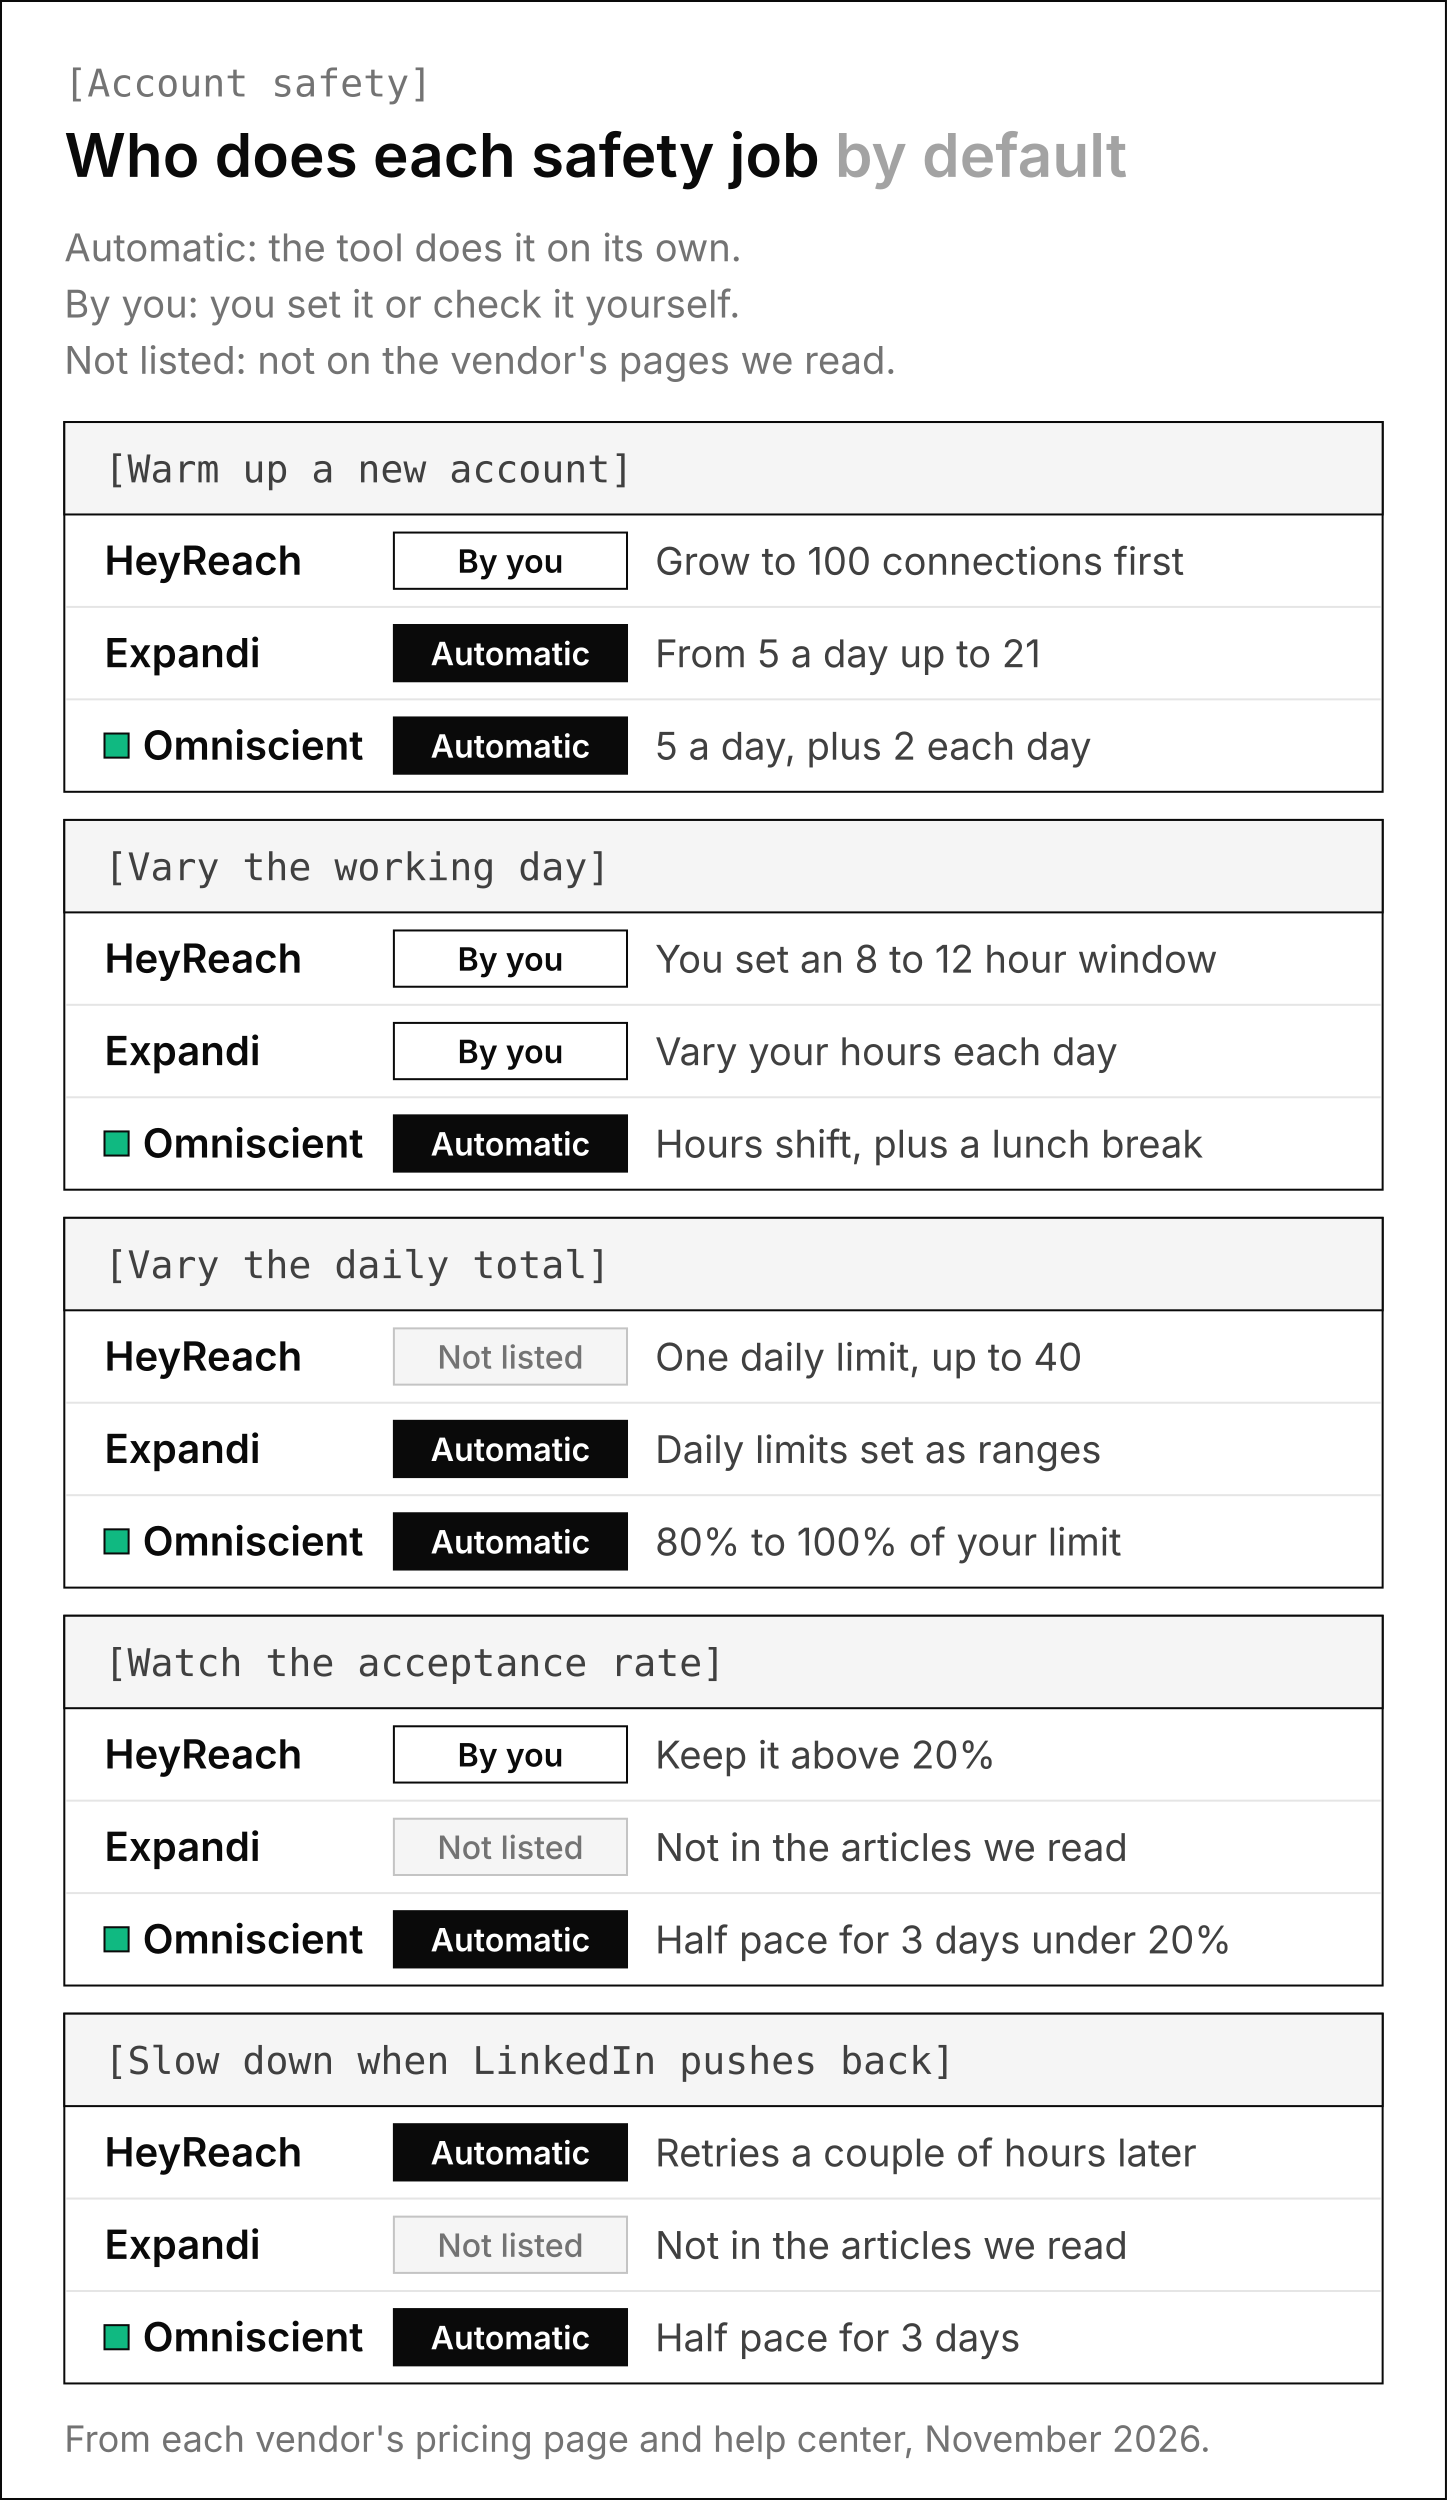
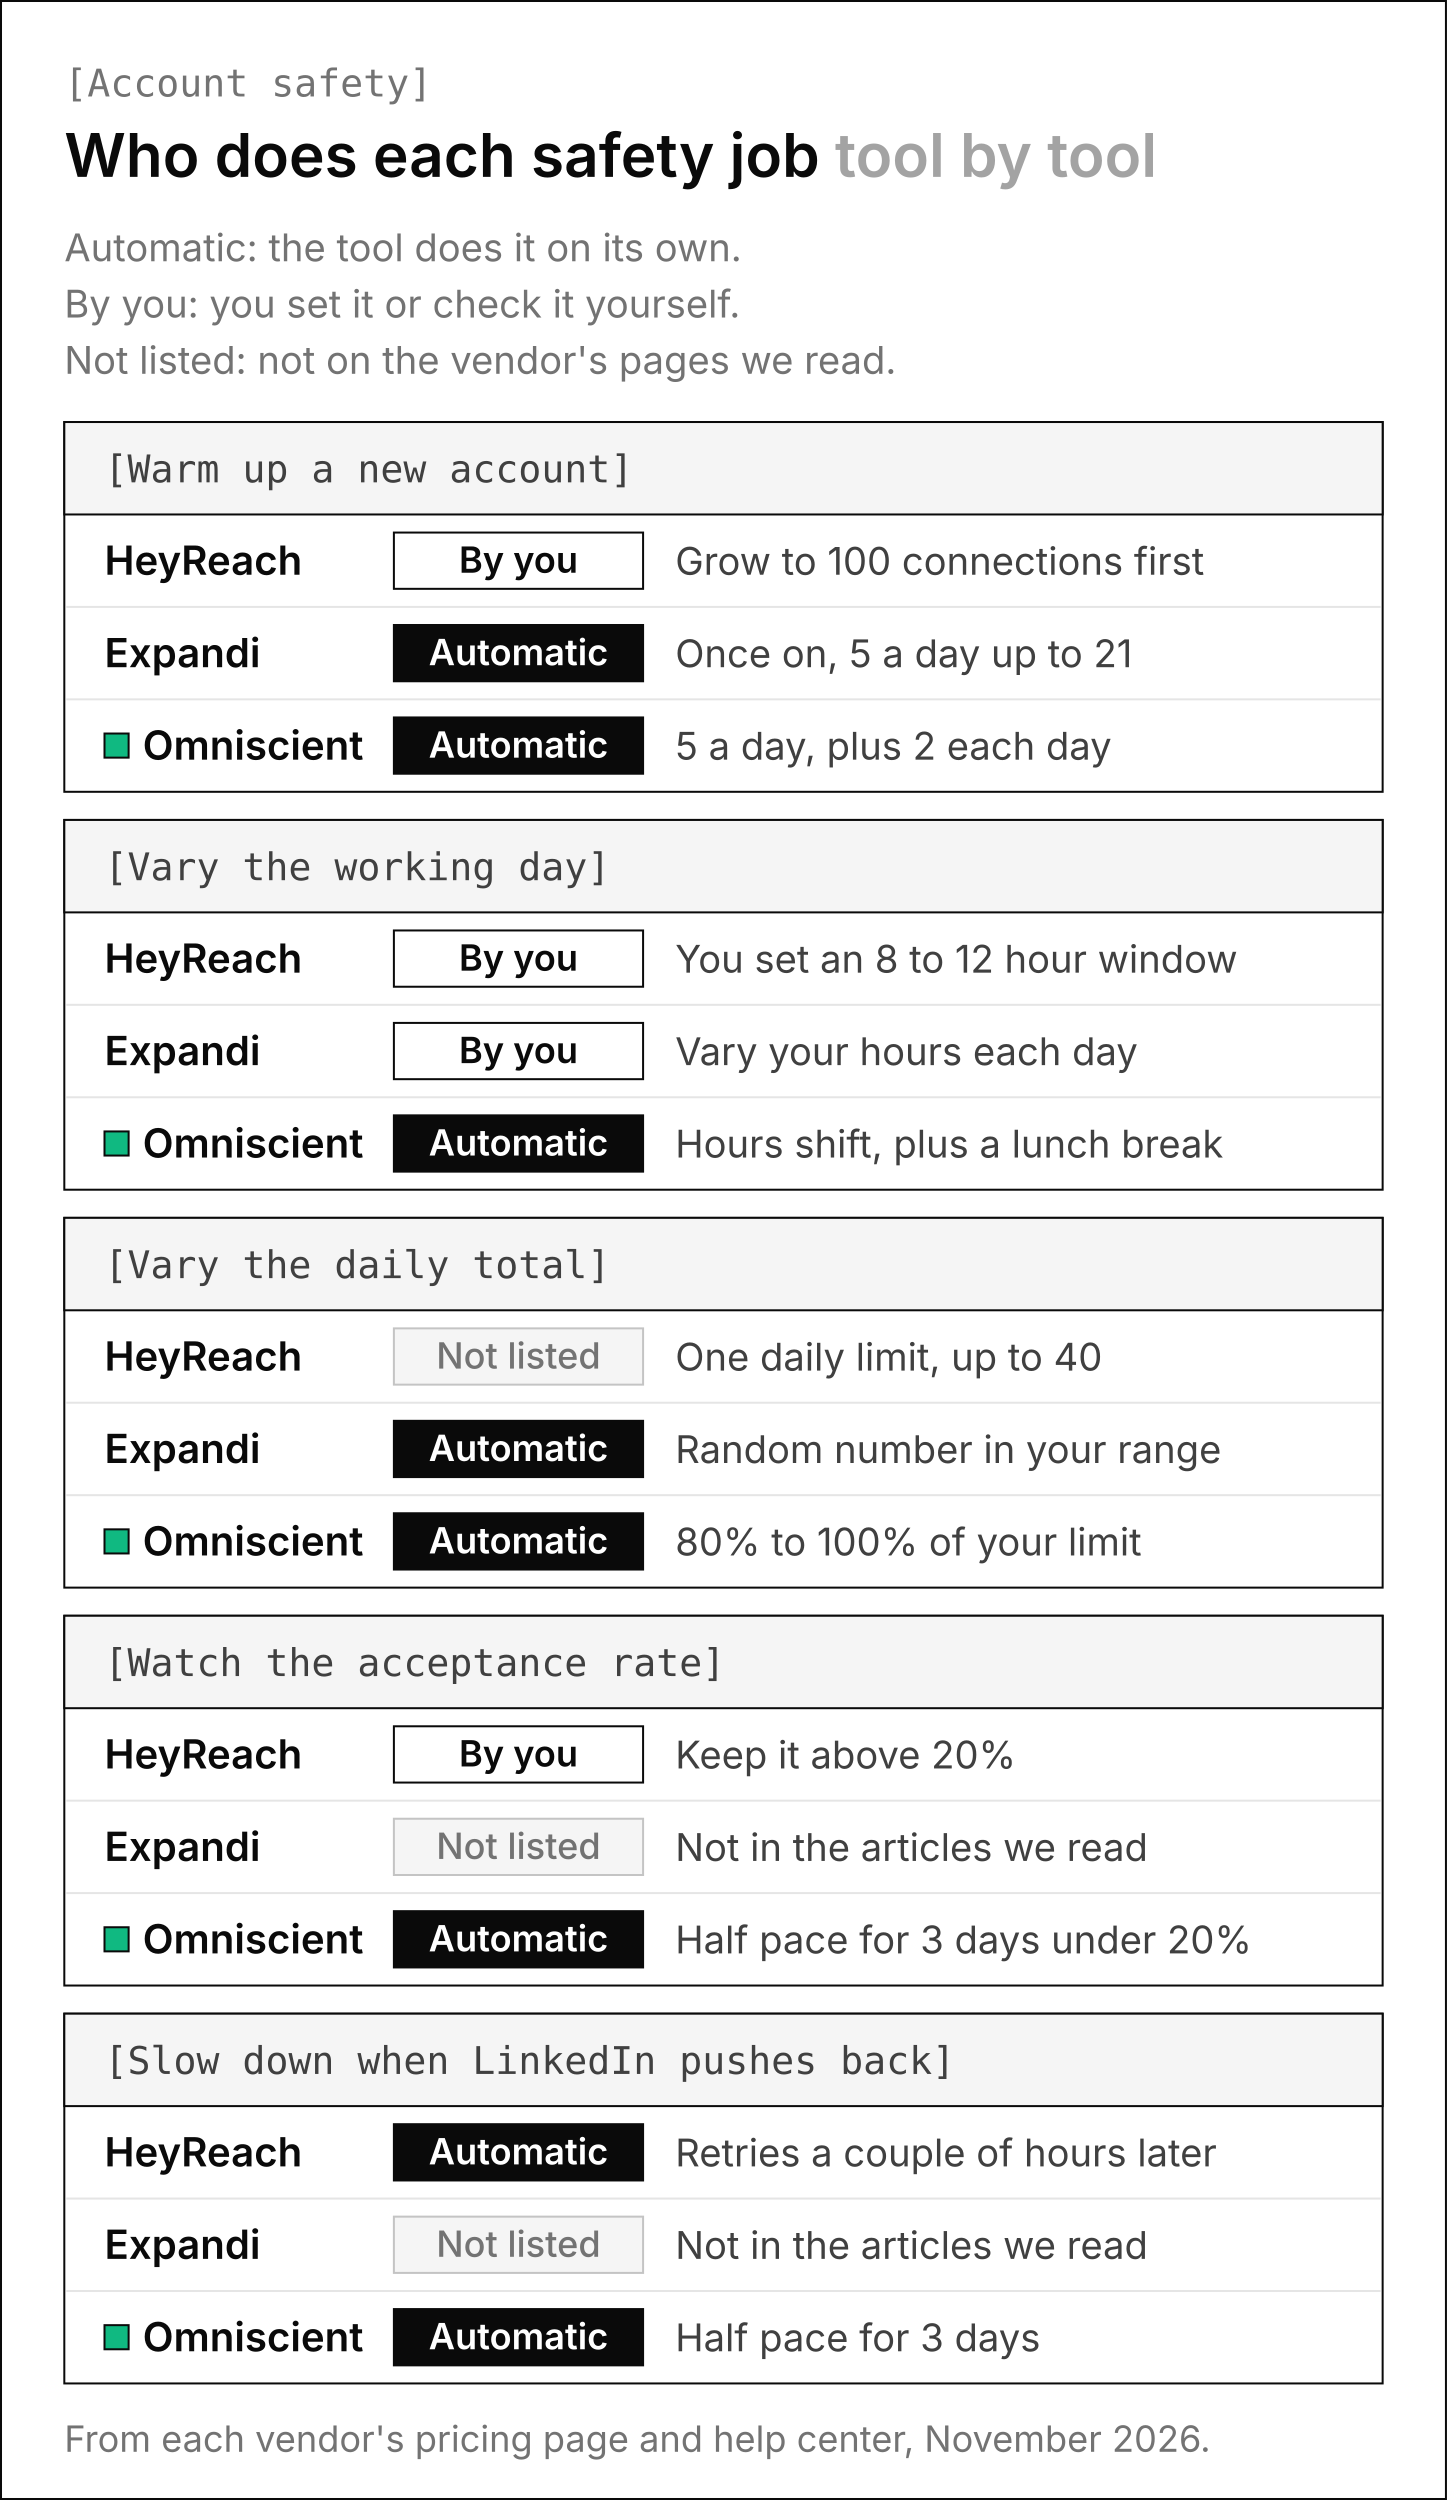
<svg xmlns="http://www.w3.org/2000/svg" viewBox="0 0 720 1244" width="720" height="1244" role="img" aria-labelledby="t d" font-family="Inter, system-ui, sans-serif">
  <rect width="720" height="1244" fill="#ffffff" />
  <rect x="0.5" y="0.5" width="719" height="1243" fill="none" stroke="#0a0a0a" />
  <text x="32" y="48" font-family="Geist Mono, ui-monospace, monospace" font-size="19" fill="#737373">[Account safety]</text>
-   <text x="32" y="88" font-size="30" font-weight="600" fill="#0a0a0a">Who does each safety job <tspan fill="#a3a3a3">by default</tspan>
+   <text x="32" y="88" font-size="30" font-weight="600" fill="#0a0a0a">Who does each safety job <tspan fill="#a3a3a3">tool by tool</tspan>
  </text>
  <text x="32" y="130" font-size="19" fill="#737373">Automatic: the tool does it on its own.</text>
  <text x="32" y="158" font-size="19" fill="#737373">By you: you set it or check it yourself.</text>
  <text x="32" y="186" font-size="19" fill="#737373">Not listed: not on the vendor's pages we read.</text>
  <rect x="32" y="210" width="656" height="184" fill="#ffffff" stroke="#0a0a0a" />
  <rect x="32" y="210" width="656" height="46" fill="#f5f5f5" stroke="#0a0a0a" />
  <text x="52" y="240" font-family="Geist Mono, ui-monospace, monospace" font-size="19" fill="#404040">[Warm up a new account]</text>
  <text x="52" y="286" font-size="20" font-weight="600" fill="#0a0a0a">HeyReach</text>
-   <rect x="196" y="265" width="116" height="28" fill="#ffffff" stroke="#0a0a0a" />
-   <text x="254" y="285" font-size="16" font-weight="600" fill="#0a0a0a" text-anchor="middle">By you</text>
-   <text x="326" y="286" font-size="19" fill="#404040">Grow to 100 connections first</text>
+   <rect x="196" y="265" width="124" height="28" fill="#ffffff" stroke="#0a0a0a" />
+   <text x="258" y="285" font-size="18" font-weight="600" fill="#0a0a0a" text-anchor="middle">By you</text>
+   <text x="336" y="286" font-size="19" fill="#404040">Grow to 100 connections first</text>
  <line x1="33" x2="687" y1="302" y2="302" stroke="#e5e5e5" />
  <text x="52" y="332" font-size="20" font-weight="600" fill="#0a0a0a">Expandi</text>
-   <rect x="196" y="311" width="116" height="28" fill="#0a0a0a" stroke="#0a0a0a" />
-   <text x="254" y="331" font-size="16" font-weight="600" fill="#ffffff" text-anchor="middle">Automatic</text>
-   <text x="326" y="332" font-size="19" fill="#404040">From 5 a day up to 21</text>
+   <rect x="196" y="311" width="124" height="28" fill="#0a0a0a" stroke="#0a0a0a" />
+   <text x="258" y="331" font-size="18" font-weight="600" fill="#ffffff" text-anchor="middle">Automatic</text>
+   <text x="336" y="332" font-size="19" fill="#404040">Once on, 5 a day up to 21</text>
  <line x1="33" x2="687" y1="348" y2="348" stroke="#e5e5e5" />
  <rect x="52" y="365" width="12" height="12" fill="#10b981" stroke="#0a0a0a" />
  <text x="71" y="378" font-size="20" font-weight="600" fill="#0a0a0a">Omniscient</text>
-   <rect x="196" y="357" width="116" height="28" fill="#0a0a0a" stroke="#0a0a0a" />
-   <text x="254" y="377" font-size="16" font-weight="600" fill="#ffffff" text-anchor="middle">Automatic</text>
-   <text x="326" y="378" font-size="19" fill="#404040">5 a day, plus 2 each day</text>
+   <rect x="196" y="357" width="124" height="28" fill="#0a0a0a" stroke="#0a0a0a" />
+   <text x="258" y="377" font-size="18" font-weight="600" fill="#ffffff" text-anchor="middle">Automatic</text>
+   <text x="336" y="378" font-size="19" fill="#404040">5 a day, plus 2 each day</text>
  <rect x="32" y="408" width="656" height="184" fill="#ffffff" stroke="#0a0a0a" />
  <rect x="32" y="408" width="656" height="46" fill="#f5f5f5" stroke="#0a0a0a" />
  <text x="52" y="438" font-family="Geist Mono, ui-monospace, monospace" font-size="19" fill="#404040">[Vary the working day]</text>
  <text x="52" y="484" font-size="20" font-weight="600" fill="#0a0a0a">HeyReach</text>
-   <rect x="196" y="463" width="116" height="28" fill="#ffffff" stroke="#0a0a0a" />
-   <text x="254" y="483" font-size="16" font-weight="600" fill="#0a0a0a" text-anchor="middle">By you</text>
-   <text x="326" y="484" font-size="19" fill="#404040">You set an 8 to 12 hour window</text>
+   <rect x="196" y="463" width="124" height="28" fill="#ffffff" stroke="#0a0a0a" />
+   <text x="258" y="483" font-size="18" font-weight="600" fill="#0a0a0a" text-anchor="middle">By you</text>
+   <text x="336" y="484" font-size="19" fill="#404040">You set an 8 to 12 hour window</text>
  <line x1="33" x2="687" y1="500" y2="500" stroke="#e5e5e5" />
  <text x="52" y="530" font-size="20" font-weight="600" fill="#0a0a0a">Expandi</text>
-   <rect x="196" y="509" width="116" height="28" fill="#ffffff" stroke="#0a0a0a" />
-   <text x="254" y="529" font-size="16" font-weight="600" fill="#0a0a0a" text-anchor="middle">By you</text>
-   <text x="326" y="530" font-size="19" fill="#404040">Vary your hours each day</text>
+   <rect x="196" y="509" width="124" height="28" fill="#ffffff" stroke="#0a0a0a" />
+   <text x="258" y="529" font-size="18" font-weight="600" fill="#0a0a0a" text-anchor="middle">By you</text>
+   <text x="336" y="530" font-size="19" fill="#404040">Vary your hours each day</text>
  <line x1="33" x2="687" y1="546" y2="546" stroke="#e5e5e5" />
  <rect x="52" y="563" width="12" height="12" fill="#10b981" stroke="#0a0a0a" />
  <text x="71" y="576" font-size="20" font-weight="600" fill="#0a0a0a">Omniscient</text>
-   <rect x="196" y="555" width="116" height="28" fill="#0a0a0a" stroke="#0a0a0a" />
-   <text x="254" y="575" font-size="16" font-weight="600" fill="#ffffff" text-anchor="middle">Automatic</text>
-   <text x="326" y="576" font-size="19" fill="#404040">Hours shift, plus a lunch break</text>
+   <rect x="196" y="555" width="124" height="28" fill="#0a0a0a" stroke="#0a0a0a" />
+   <text x="258" y="575" font-size="18" font-weight="600" fill="#ffffff" text-anchor="middle">Automatic</text>
+   <text x="336" y="576" font-size="19" fill="#404040">Hours shift, plus a lunch break</text>
  <rect x="32" y="606" width="656" height="184" fill="#ffffff" stroke="#0a0a0a" />
  <rect x="32" y="606" width="656" height="46" fill="#f5f5f5" stroke="#0a0a0a" />
  <text x="52" y="636" font-family="Geist Mono, ui-monospace, monospace" font-size="19" fill="#404040">[Vary the daily total]</text>
  <text x="52" y="682" font-size="20" font-weight="600" fill="#0a0a0a">HeyReach</text>
-   <rect x="196" y="661" width="116" height="28" fill="#f5f5f5" stroke="#c4c4c4" />
-   <text x="254" y="681" font-size="16" font-weight="500" fill="#737373" text-anchor="middle">Not listed</text>
-   <text x="326" y="682" font-size="19" fill="#404040">One daily limit, up to 40</text>
+   <rect x="196" y="661" width="124" height="28" fill="#f5f5f5" stroke="#c4c4c4" />
+   <text x="258" y="681" font-size="18" font-weight="500" fill="#737373" text-anchor="middle">Not listed</text>
+   <text x="336" y="682" font-size="19" fill="#404040">One daily limit, up to 40</text>
  <line x1="33" x2="687" y1="698" y2="698" stroke="#e5e5e5" />
  <text x="52" y="728" font-size="20" font-weight="600" fill="#0a0a0a">Expandi</text>
-   <rect x="196" y="707" width="116" height="28" fill="#0a0a0a" stroke="#0a0a0a" />
-   <text x="254" y="727" font-size="16" font-weight="600" fill="#ffffff" text-anchor="middle">Automatic</text>
-   <text x="326" y="728" font-size="19" fill="#404040">Daily limits set as ranges</text>
+   <rect x="196" y="707" width="124" height="28" fill="#0a0a0a" stroke="#0a0a0a" />
+   <text x="258" y="727" font-size="18" font-weight="600" fill="#ffffff" text-anchor="middle">Automatic</text>
+   <text x="336" y="728" font-size="19" fill="#404040">Random number in your range</text>
  <line x1="33" x2="687" y1="744" y2="744" stroke="#e5e5e5" />
  <rect x="52" y="761" width="12" height="12" fill="#10b981" stroke="#0a0a0a" />
  <text x="71" y="774" font-size="20" font-weight="600" fill="#0a0a0a">Omniscient</text>
-   <rect x="196" y="753" width="116" height="28" fill="#0a0a0a" stroke="#0a0a0a" />
-   <text x="254" y="773" font-size="16" font-weight="600" fill="#ffffff" text-anchor="middle">Automatic</text>
-   <text x="326" y="774" font-size="19" fill="#404040">80% to 100% of your limit</text>
+   <rect x="196" y="753" width="124" height="28" fill="#0a0a0a" stroke="#0a0a0a" />
+   <text x="258" y="773" font-size="18" font-weight="600" fill="#ffffff" text-anchor="middle">Automatic</text>
+   <text x="336" y="774" font-size="19" fill="#404040">80% to 100% of your limit</text>
  <rect x="32" y="804" width="656" height="184" fill="#ffffff" stroke="#0a0a0a" />
  <rect x="32" y="804" width="656" height="46" fill="#f5f5f5" stroke="#0a0a0a" />
  <text x="52" y="834" font-family="Geist Mono, ui-monospace, monospace" font-size="19" fill="#404040">[Watch the acceptance rate]</text>
  <text x="52" y="880" font-size="20" font-weight="600" fill="#0a0a0a">HeyReach</text>
-   <rect x="196" y="859" width="116" height="28" fill="#ffffff" stroke="#0a0a0a" />
-   <text x="254" y="879" font-size="16" font-weight="600" fill="#0a0a0a" text-anchor="middle">By you</text>
-   <text x="326" y="880" font-size="19" fill="#404040">Keep it above 20%</text>
+   <rect x="196" y="859" width="124" height="28" fill="#ffffff" stroke="#0a0a0a" />
+   <text x="258" y="879" font-size="18" font-weight="600" fill="#0a0a0a" text-anchor="middle">By you</text>
+   <text x="336" y="880" font-size="19" fill="#404040">Keep it above 20%</text>
  <line x1="33" x2="687" y1="896" y2="896" stroke="#e5e5e5" />
  <text x="52" y="926" font-size="20" font-weight="600" fill="#0a0a0a">Expandi</text>
-   <rect x="196" y="905" width="116" height="28" fill="#f5f5f5" stroke="#c4c4c4" />
-   <text x="254" y="925" font-size="16" font-weight="500" fill="#737373" text-anchor="middle">Not listed</text>
-   <text x="326" y="926" font-size="19" fill="#404040">Not in the articles we read</text>
+   <rect x="196" y="905" width="124" height="28" fill="#f5f5f5" stroke="#c4c4c4" />
+   <text x="258" y="925" font-size="18" font-weight="500" fill="#737373" text-anchor="middle">Not listed</text>
+   <text x="336" y="926" font-size="19" fill="#404040">Not in the articles we read</text>
  <line x1="33" x2="687" y1="942" y2="942" stroke="#e5e5e5" />
  <rect x="52" y="959" width="12" height="12" fill="#10b981" stroke="#0a0a0a" />
  <text x="71" y="972" font-size="20" font-weight="600" fill="#0a0a0a">Omniscient</text>
-   <rect x="196" y="951" width="116" height="28" fill="#0a0a0a" stroke="#0a0a0a" />
-   <text x="254" y="971" font-size="16" font-weight="600" fill="#ffffff" text-anchor="middle">Automatic</text>
-   <text x="326" y="972" font-size="19" fill="#404040">Half pace for 3 days under 20%</text>
+   <rect x="196" y="951" width="124" height="28" fill="#0a0a0a" stroke="#0a0a0a" />
+   <text x="258" y="971" font-size="18" font-weight="600" fill="#ffffff" text-anchor="middle">Automatic</text>
+   <text x="336" y="972" font-size="19" fill="#404040">Half pace for 3 days under 20%</text>
  <rect x="32" y="1002" width="656" height="184" fill="#ffffff" stroke="#0a0a0a" />
  <rect x="32" y="1002" width="656" height="46" fill="#f5f5f5" stroke="#0a0a0a" />
  <text x="52" y="1032" font-family="Geist Mono, ui-monospace, monospace" font-size="19" fill="#404040">[Slow down when LinkedIn pushes back]</text>
  <text x="52" y="1078" font-size="20" font-weight="600" fill="#0a0a0a">HeyReach</text>
-   <rect x="196" y="1057" width="116" height="28" fill="#0a0a0a" stroke="#0a0a0a" />
-   <text x="254" y="1077" font-size="16" font-weight="600" fill="#ffffff" text-anchor="middle">Automatic</text>
-   <text x="326" y="1078" font-size="19" fill="#404040">Retries a couple of hours later</text>
+   <rect x="196" y="1057" width="124" height="28" fill="#0a0a0a" stroke="#0a0a0a" />
+   <text x="258" y="1077" font-size="18" font-weight="600" fill="#ffffff" text-anchor="middle">Automatic</text>
+   <text x="336" y="1078" font-size="19" fill="#404040">Retries a couple of hours later</text>
  <line x1="33" x2="687" y1="1094" y2="1094" stroke="#e5e5e5" />
  <text x="52" y="1124" font-size="20" font-weight="600" fill="#0a0a0a">Expandi</text>
-   <rect x="196" y="1103" width="116" height="28" fill="#f5f5f5" stroke="#c4c4c4" />
-   <text x="254" y="1123" font-size="16" font-weight="500" fill="#737373" text-anchor="middle">Not listed</text>
-   <text x="326" y="1124" font-size="19" fill="#404040">Not in the articles we read</text>
+   <rect x="196" y="1103" width="124" height="28" fill="#f5f5f5" stroke="#c4c4c4" />
+   <text x="258" y="1123" font-size="18" font-weight="500" fill="#737373" text-anchor="middle">Not listed</text>
+   <text x="336" y="1124" font-size="19" fill="#404040">Not in the articles we read</text>
  <line x1="33" x2="687" y1="1140" y2="1140" stroke="#e5e5e5" />
  <rect x="52" y="1157" width="12" height="12" fill="#10b981" stroke="#0a0a0a" />
  <text x="71" y="1170" font-size="20" font-weight="600" fill="#0a0a0a">Omniscient</text>
-   <rect x="196" y="1149" width="116" height="28" fill="#0a0a0a" stroke="#0a0a0a" />
-   <text x="254" y="1169" font-size="16" font-weight="600" fill="#ffffff" text-anchor="middle">Automatic</text>
-   <text x="326" y="1170" font-size="19" fill="#404040">Half pace for 3 days</text>
+   <rect x="196" y="1149" width="124" height="28" fill="#0a0a0a" stroke="#0a0a0a" />
+   <text x="258" y="1169" font-size="18" font-weight="600" fill="#ffffff" text-anchor="middle">Automatic</text>
+   <text x="336" y="1170" font-size="19" fill="#404040">Half pace for 3 days</text>
  <text x="32" y="1220" font-size="18" fill="#737373">From each vendor's pricing page and help center, November 2026.</text>
</svg>
